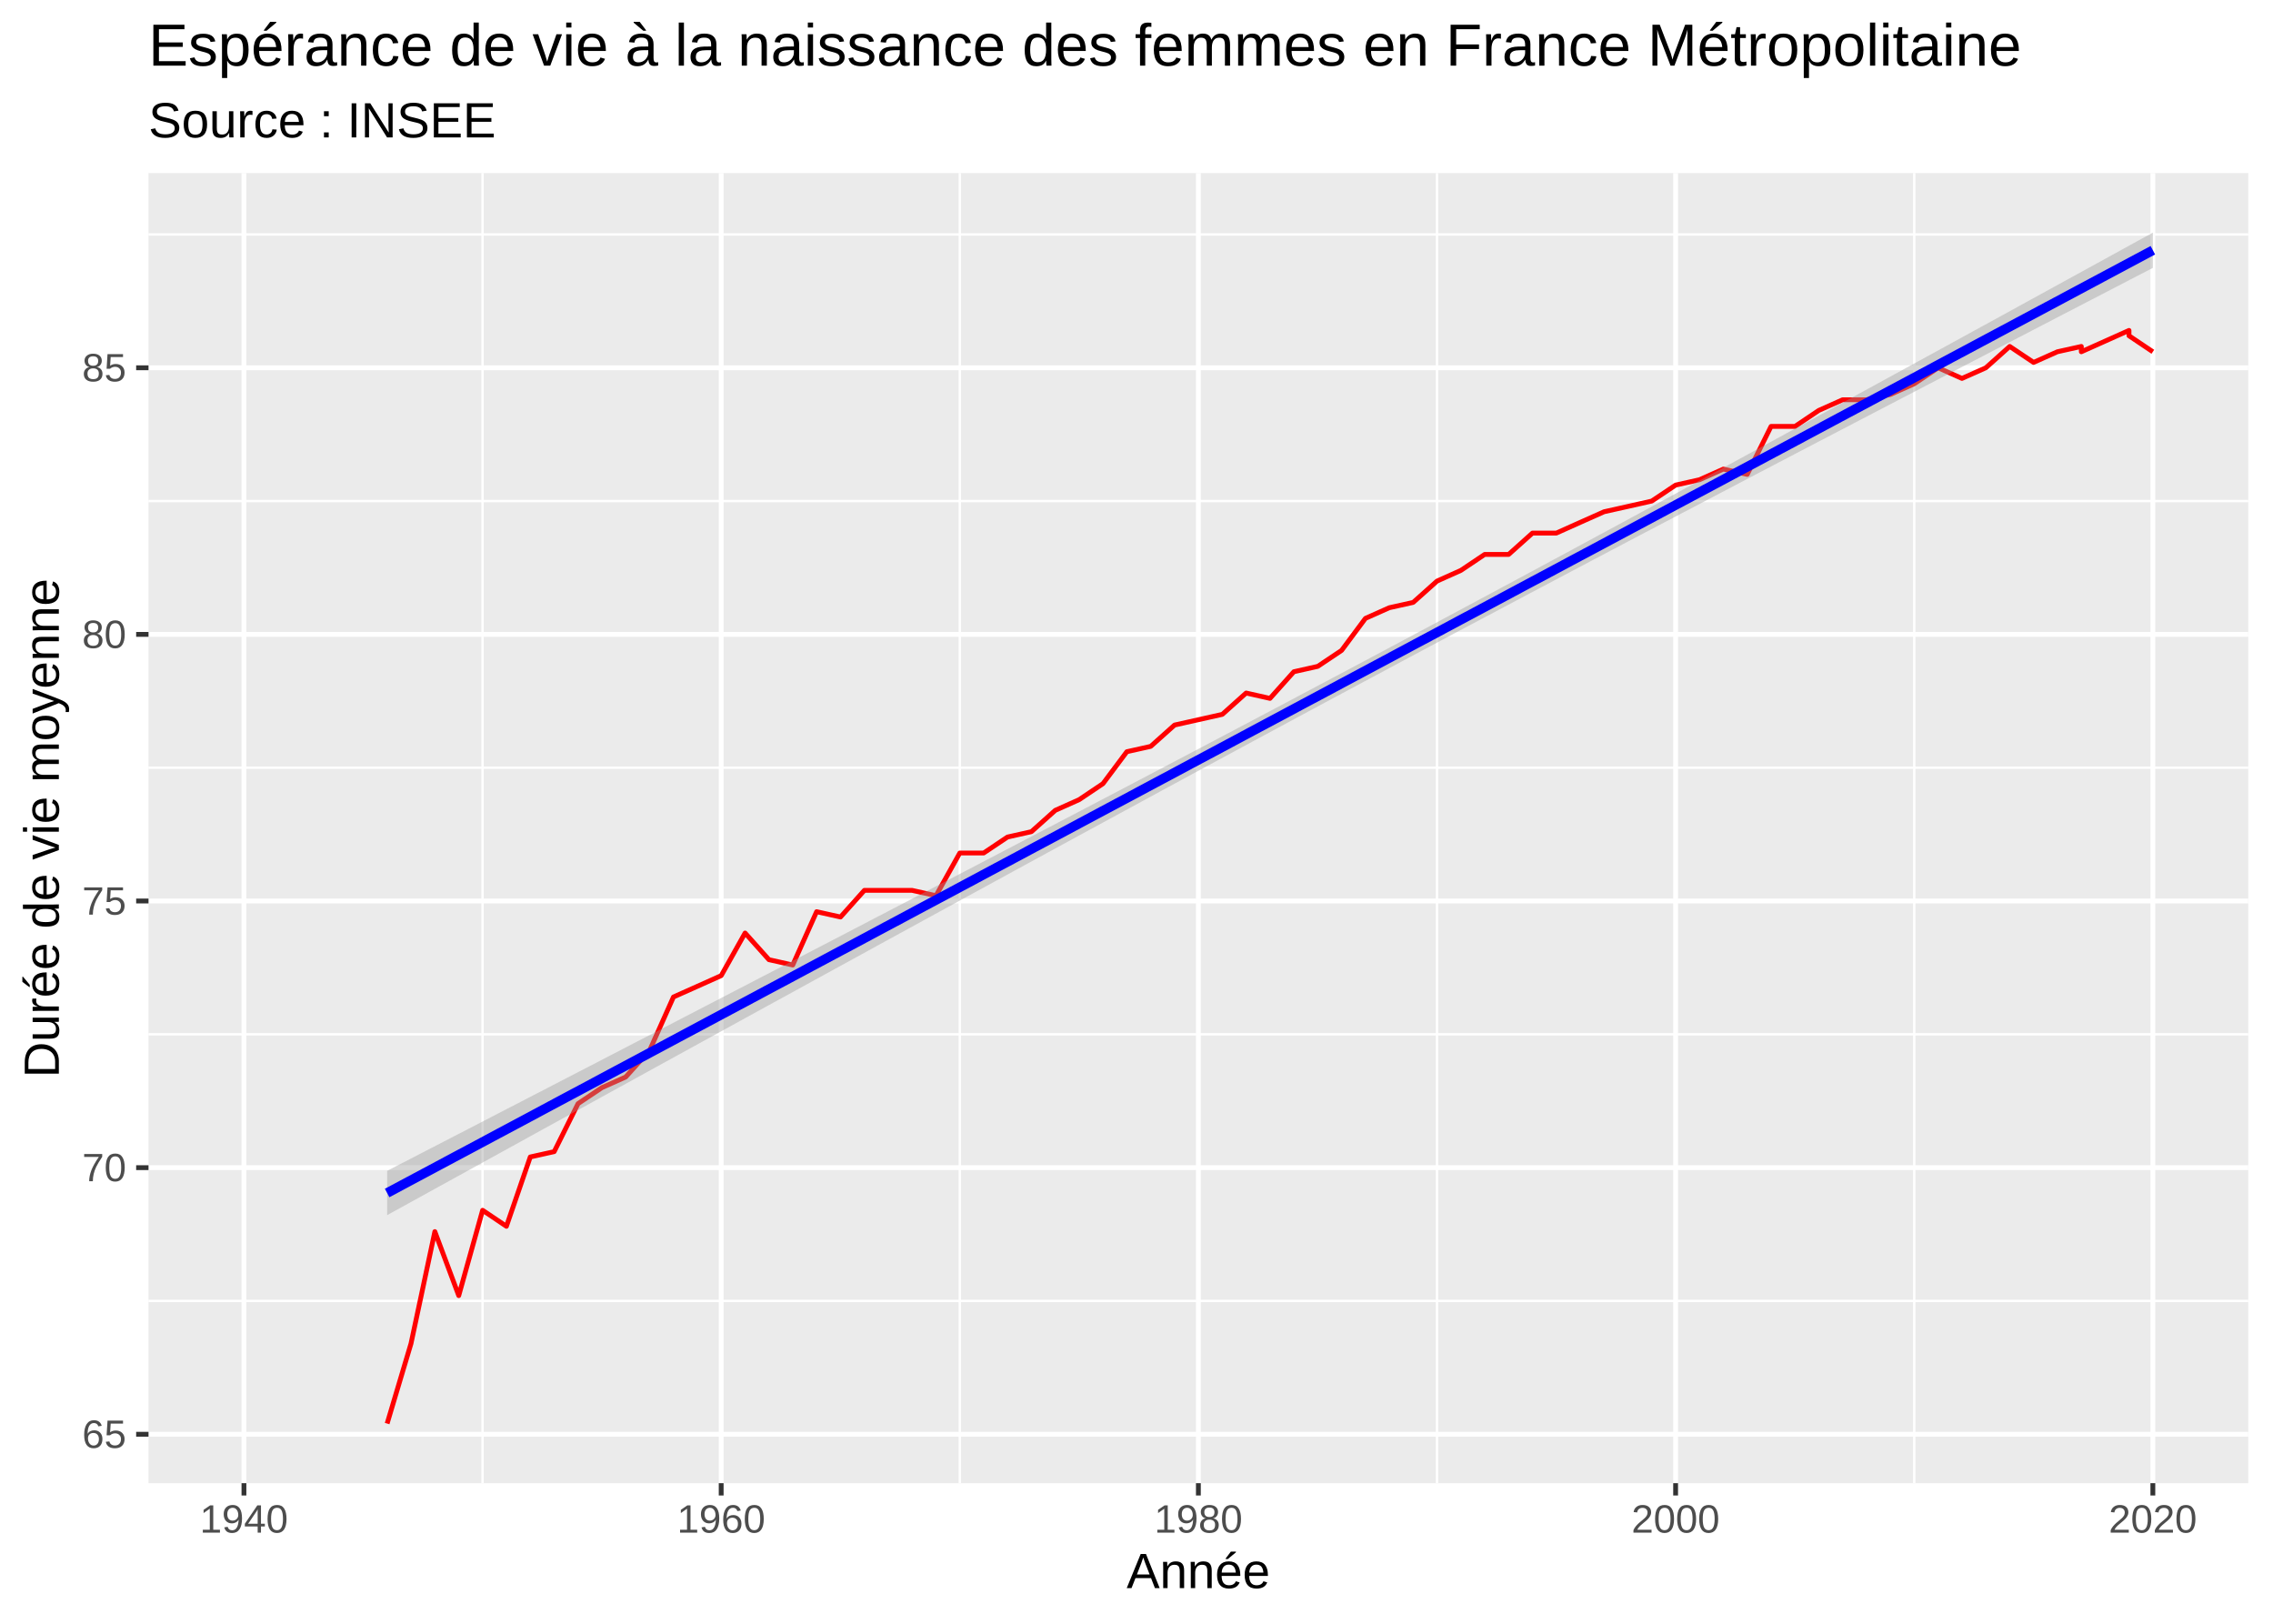
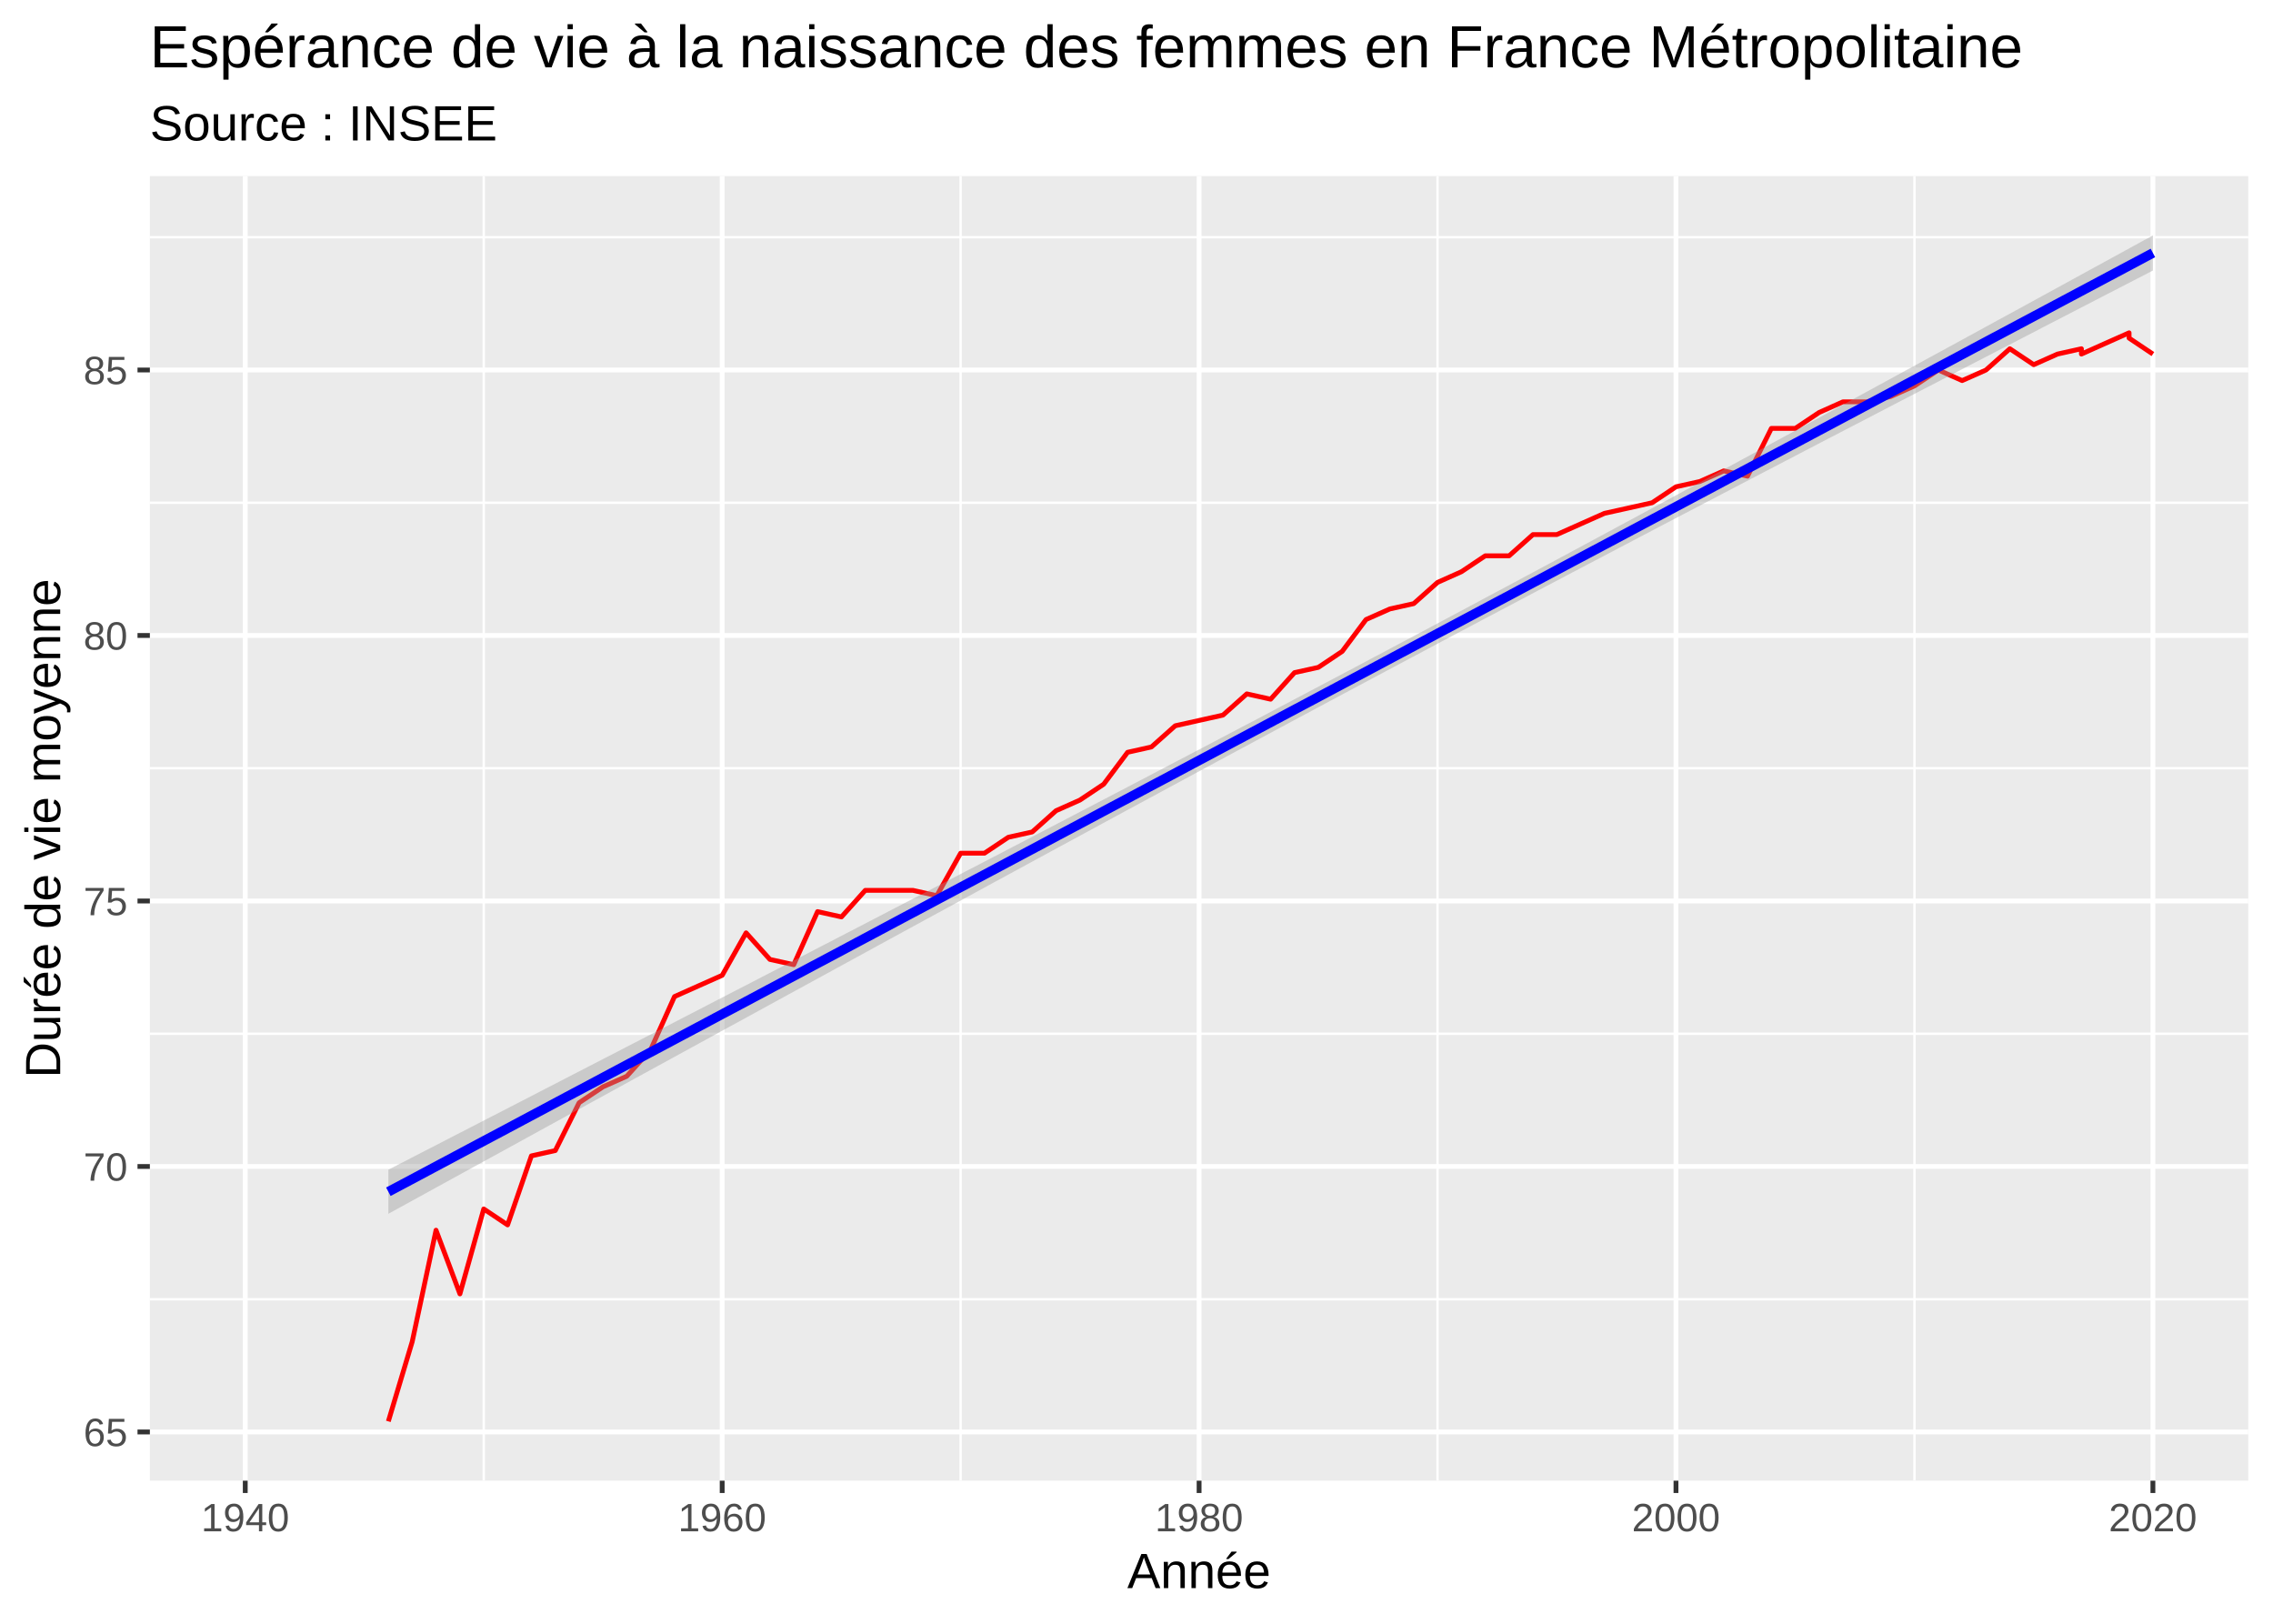
<svg xmlns="http://www.w3.org/2000/svg" viewBox="0 0 504.00 360.00">
  <defs>
    <style type="text/css">
    line, polyline, polygon, path, rect, circle {
      fill: none;
      stroke: #000000;
      stroke-linecap: round;
      stroke-linejoin: round;
      stroke-miterlimit: 10.00;
    }
  </style>
  </defs>
  <rect width="100%" height="100%" style="stroke: none; fill: #FFFFFF;" />
-   <rect x="0.00" y="0.00" width="504.00" height="360.00" style="stroke-width: 1.07; stroke: #FFFFFF; fill: #FFFFFF;" />
+   <rect x="0" y="0.00" width="504.00" height="360.00" style="stroke-width: 1.07; stroke: #FFFFFF; fill: #FFFFFF;" />
  <defs>
-     <clipPath id="cpMzIuOTN8NDk4LjUyfDMyOC44M3wzOC4zNw==">
-       <rect x="32.93" y="38.37" width="465.59" height="290.46" />
+     <clipPath id="cpMzMuMjN8NDk4LjUyfDMyOC4yOHwzOS4wNA==">
+       <rect x="33.23" y="39.04" width="465.29" height="289.23" />
    </clipPath>
  </defs>
-   <rect x="32.93" y="38.37" width="465.59" height="290.46" style="stroke-width: 1.07; stroke: none; fill: #EBEBEB;" clip-path="url(#cpMzIuOTN8NDk4LjUyfDMyOC44M3wzOC4zNw==)" />
-   <polyline points="32.93,288.43 498.52,288.43 " style="stroke-width: 0.53; stroke: #FFFFFF; stroke-linecap: butt;" clip-path="url(#cpMzIuOTN8NDk4LjUyfDMyOC44M3wzOC4zNw==)" />
-   <polyline points="32.93,229.32 498.52,229.32 " style="stroke-width: 0.53; stroke: #FFFFFF; stroke-linecap: butt;" clip-path="url(#cpMzIuOTN8NDk4LjUyfDMyOC44M3wzOC4zNw==)" />
-   <polyline points="32.93,170.21 498.52,170.21 " style="stroke-width: 0.53; stroke: #FFFFFF; stroke-linecap: butt;" clip-path="url(#cpMzIuOTN8NDk4LjUyfDMyOC44M3wzOC4zNw==)" />
-   <polyline points="32.93,111.09 498.52,111.09 " style="stroke-width: 0.53; stroke: #FFFFFF; stroke-linecap: butt;" clip-path="url(#cpMzIuOTN8NDk4LjUyfDMyOC44M3wzOC4zNw==)" />
-   <polyline points="32.93,51.98 498.52,51.98 " style="stroke-width: 0.53; stroke: #FFFFFF; stroke-linecap: butt;" clip-path="url(#cpMzIuOTN8NDk4LjUyfDMyOC44M3wzOC4zNw==)" />
-   <polyline points="107.00,328.83 107.00,38.37 " style="stroke-width: 0.53; stroke: #FFFFFF; stroke-linecap: butt;" clip-path="url(#cpMzIuOTN8NDk4LjUyfDMyOC44M3wzOC4zNw==)" />
-   <polyline points="212.82,328.83 212.82,38.37 " style="stroke-width: 0.53; stroke: #FFFFFF; stroke-linecap: butt;" clip-path="url(#cpMzIuOTN8NDk4LjUyfDMyOC44M3wzOC4zNw==)" />
-   <polyline points="318.63,328.83 318.63,38.37 " style="stroke-width: 0.53; stroke: #FFFFFF; stroke-linecap: butt;" clip-path="url(#cpMzIuOTN8NDk4LjUyfDMyOC44M3wzOC4zNw==)" />
-   <polyline points="424.45,328.83 424.45,38.37 " style="stroke-width: 0.53; stroke: #FFFFFF; stroke-linecap: butt;" clip-path="url(#cpMzIuOTN8NDk4LjUyfDMyOC44M3wzOC4zNw==)" />
-   <polyline points="32.93,317.99 498.52,317.99 " style="stroke-width: 1.07; stroke: #FFFFFF; stroke-linecap: butt;" clip-path="url(#cpMzIuOTN8NDk4LjUyfDMyOC44M3wzOC4zNw==)" />
-   <polyline points="32.93,258.88 498.52,258.88 " style="stroke-width: 1.07; stroke: #FFFFFF; stroke-linecap: butt;" clip-path="url(#cpMzIuOTN8NDk4LjUyfDMyOC44M3wzOC4zNw==)" />
-   <polyline points="32.93,199.76 498.52,199.76 " style="stroke-width: 1.07; stroke: #FFFFFF; stroke-linecap: butt;" clip-path="url(#cpMzIuOTN8NDk4LjUyfDMyOC44M3wzOC4zNw==)" />
-   <polyline points="32.93,140.65 498.52,140.65 " style="stroke-width: 1.07; stroke: #FFFFFF; stroke-linecap: butt;" clip-path="url(#cpMzIuOTN8NDk4LjUyfDMyOC44M3wzOC4zNw==)" />
-   <polyline points="32.93,81.54 498.52,81.54 " style="stroke-width: 1.07; stroke: #FFFFFF; stroke-linecap: butt;" clip-path="url(#cpMzIuOTN8NDk4LjUyfDMyOC44M3wzOC4zNw==)" />
-   <polyline points="54.09,328.83 54.09,38.37 " style="stroke-width: 1.07; stroke: #FFFFFF; stroke-linecap: butt;" clip-path="url(#cpMzIuOTN8NDk4LjUyfDMyOC44M3wzOC4zNw==)" />
-   <polyline points="159.91,328.83 159.91,38.37 " style="stroke-width: 1.07; stroke: #FFFFFF; stroke-linecap: butt;" clip-path="url(#cpMzIuOTN8NDk4LjUyfDMyOC44M3wzOC4zNw==)" />
-   <polyline points="265.72,328.83 265.72,38.37 " style="stroke-width: 1.07; stroke: #FFFFFF; stroke-linecap: butt;" clip-path="url(#cpMzIuOTN8NDk4LjUyfDMyOC44M3wzOC4zNw==)" />
-   <polyline points="371.54,328.83 371.54,38.37 " style="stroke-width: 1.07; stroke: #FFFFFF; stroke-linecap: butt;" clip-path="url(#cpMzIuOTN8NDk4LjUyfDMyOC44M3wzOC4zNw==)" />
-   <polyline points="477.36,328.83 477.36,38.37 " style="stroke-width: 1.07; stroke: #FFFFFF; stroke-linecap: butt;" clip-path="url(#cpMzIuOTN8NDk4LjUyfDMyOC44M3wzOC4zNw==)" />
-   <polyline points="85.84,315.62 91.13,297.89 96.42,273.06 101.72,287.25 107.01,268.33 112.29,271.88 117.58,256.51 122.88,255.33 128.17,244.69 133.46,241.14 138.74,238.78 144.05,232.87 149.33,221.04 154.62,218.68 159.91,216.31 165.21,206.86 170.50,212.77 175.78,213.95 181.07,202.13 186.37,203.31 191.66,197.40 196.95,197.40 202.23,197.40 207.54,198.58 212.82,189.12 218.11,189.12 223.40,185.58 228.70,184.39 233.99,179.66 239.27,177.30 244.56,173.75 249.86,166.66 255.15,165.48 260.44,160.75 265.72,159.57 271.03,158.38 276.31,153.65 281.60,154.84 286.89,148.93 292.19,147.74 297.48,144.20 302.76,137.10 308.05,134.74 313.35,133.56 318.64,128.83 323.93,126.46 329.21,122.92 334.52,122.92 339.80,118.19 345.09,118.19 350.38,115.82 355.68,113.46 360.97,112.28 366.25,111.09 366.25,111.09 371.54,107.55 371.54,107.55 376.84,106.36 376.84,106.36 382.13,104.00 382.13,104.00 387.42,105.18 387.42,105.18 392.70,94.54 392.70,94.54 398.01,94.54 398.01,94.54 403.29,90.99 403.29,90.99 408.58,88.63 408.58,88.63 413.87,88.63 413.87,88.63 419.17,87.45 419.17,87.45 424.46,85.08 424.46,85.08 429.74,81.54 429.74,81.54 435.03,83.90 435.03,83.90 440.33,81.54 440.33,81.54 445.62,76.81 445.62,76.81 450.91,80.35 450.91,80.35 456.19,77.99 456.19,77.99 461.50,76.81 461.50,77.99 466.78,75.63 466.78,75.63 472.07,73.26 472.07,74.44 477.36,77.99 " style="stroke-width: 1.07; stroke: #FF0000; stroke-linecap: butt;" clip-path="url(#cpMzIuOTN8NDk4LjUyfDMyOC44M3wzOC4zNw==)" />
-   <polygon points="85.84,259.59 90.80,257.03 95.75,254.47 100.71,251.91 105.67,249.35 110.62,246.78 115.58,244.22 120.53,241.66 125.49,239.09 130.45,236.53 135.40,233.96 140.36,231.39 145.31,228.83 150.27,226.26 155.22,223.69 160.18,221.12 165.14,218.55 170.09,215.98 175.05,213.41 180.00,210.83 184.96,208.26 189.92,205.68 194.87,203.10 199.83,200.52 204.78,197.94 209.74,195.36 214.70,192.78 219.65,190.19 224.61,187.60 229.56,185.01 234.52,182.42 239.47,179.83 244.43,177.23 249.39,174.63 254.34,172.03 259.30,169.42 264.25,166.82 269.21,164.20 274.17,161.59 279.12,158.97 284.08,156.35 289.03,153.72 293.99,151.09 298.95,148.46 303.90,145.82 308.86,143.18 313.81,140.54 318.77,137.89 323.72,135.23 328.68,132.57 333.64,129.91 338.59,127.25 343.55,124.58 348.50,121.91 353.46,119.23 358.42,116.55 363.37,113.87 368.33,111.18 373.28,108.49 378.24,105.80 383.20,103.11 388.15,100.41 393.11,97.71 398.06,95.01 403.02,92.31 407.97,89.60 412.93,86.89 417.89,84.18 422.84,81.47 427.80,78.76 432.75,76.05 437.71,73.33 442.67,70.62 447.62,67.90 452.58,65.18 457.53,62.46 462.49,59.74 467.45,57.02 472.40,54.29 477.36,51.57 477.36,59.39 472.40,61.96 467.45,64.53 462.49,67.10 457.53,69.67 452.58,72.24 447.62,74.82 442.67,77.39 437.71,79.97 432.75,82.54 427.80,85.12 422.84,87.70 417.89,90.28 412.93,92.86 407.97,95.45 403.02,98.03 398.06,100.62 393.11,103.21 388.15,105.80 383.20,108.40 378.24,111.00 373.28,113.60 368.33,116.20 363.37,118.80 358.42,121.41 353.46,124.02 348.50,126.64 343.55,129.26 338.59,131.88 333.64,134.51 328.68,137.14 323.72,139.77 318.77,142.41 313.81,145.05 308.86,147.70 303.90,150.35 298.95,153.00 293.99,155.66 289.03,158.32 284.08,160.99 279.12,163.66 274.17,166.33 269.21,169.01 264.25,171.69 259.30,174.37 254.34,177.06 249.39,179.75 244.43,182.44 239.47,185.13 234.52,187.83 229.56,190.53 224.61,193.23 219.65,195.94 214.70,198.64 209.74,201.35 204.78,204.06 199.83,206.77 194.87,209.48 189.92,212.20 184.96,214.91 180.00,217.63 175.05,220.35 170.09,223.06 165.14,225.78 160.18,228.51 155.22,231.23 150.27,233.95 145.31,236.67 140.36,239.40 135.40,242.12 130.45,244.85 125.49,247.58 120.53,250.30 115.58,253.03 110.62,255.76 105.67,258.49 100.71,261.22 95.75,263.95 90.80,266.68 85.84,269.41 " style="stroke-width: 0.00; stroke: none; fill: #999999; fill-opacity: 0.40;" clip-path="url(#cpMzIuOTN8NDk4LjUyfDMyOC44M3wzOC4zNw==)" />
-   <polyline points="85.84,259.59 90.80,257.03 95.75,254.47 100.71,251.91 105.67,249.35 110.62,246.78 115.58,244.22 120.53,241.66 125.49,239.09 130.45,236.53 135.40,233.96 140.36,231.39 145.31,228.83 150.27,226.26 155.22,223.69 160.18,221.12 165.14,218.55 170.09,215.98 175.05,213.41 180.00,210.83 184.96,208.26 189.92,205.68 194.87,203.10 199.83,200.52 204.78,197.94 209.74,195.36 214.70,192.78 219.65,190.19 224.61,187.60 229.56,185.01 234.52,182.42 239.47,179.83 244.43,177.23 249.39,174.63 254.34,172.03 259.30,169.42 264.25,166.82 269.21,164.20 274.17,161.59 279.12,158.97 284.08,156.35 289.03,153.72 293.99,151.09 298.95,148.46 303.90,145.82 308.86,143.18 313.81,140.54 318.77,137.89 323.72,135.23 328.68,132.57 333.64,129.91 338.59,127.25 343.55,124.58 348.50,121.91 353.46,119.23 358.42,116.55 363.37,113.87 368.33,111.18 373.28,108.49 378.24,105.80 383.20,103.11 388.15,100.41 393.11,97.71 398.06,95.01 403.02,92.31 407.97,89.60 412.93,86.89 417.89,84.18 422.84,81.47 427.80,78.76 432.75,76.05 437.71,73.33 442.67,70.62 447.62,67.90 452.58,65.18 457.53,62.46 462.49,59.74 467.45,57.02 472.40,54.29 477.36,51.57 " style="stroke-width: 2.13; stroke: none;" clip-path="url(#cpMzIuOTN8NDk4LjUyfDMyOC44M3wzOC4zNw==)" />
-   <polyline points="477.36,59.39 472.40,61.96 467.45,64.53 462.49,67.10 457.53,69.67 452.58,72.24 447.62,74.82 442.67,77.39 437.71,79.97 432.75,82.54 427.80,85.12 422.84,87.70 417.89,90.28 412.93,92.86 407.97,95.45 403.02,98.03 398.06,100.62 393.11,103.21 388.15,105.80 383.20,108.40 378.24,111.00 373.28,113.60 368.33,116.20 363.37,118.80 358.42,121.41 353.46,124.02 348.50,126.64 343.55,129.26 338.59,131.88 333.64,134.51 328.68,137.14 323.72,139.77 318.77,142.41 313.81,145.05 308.86,147.70 303.90,150.35 298.95,153.00 293.99,155.66 289.03,158.32 284.08,160.99 279.12,163.66 274.17,166.33 269.21,169.01 264.25,171.69 259.30,174.37 254.34,177.06 249.39,179.75 244.43,182.44 239.47,185.13 234.52,187.83 229.56,190.53 224.61,193.23 219.65,195.94 214.70,198.64 209.74,201.35 204.78,204.06 199.83,206.77 194.87,209.48 189.92,212.20 184.96,214.91 180.00,217.63 175.05,220.35 170.09,223.06 165.14,225.78 160.18,228.51 155.22,231.23 150.27,233.95 145.31,236.67 140.36,239.40 135.40,242.12 130.45,244.85 125.49,247.58 120.53,250.30 115.58,253.03 110.62,255.76 105.67,258.49 100.71,261.22 95.75,263.95 90.80,266.68 85.84,269.41 " style="stroke-width: 2.13; stroke: none;" clip-path="url(#cpMzIuOTN8NDk4LjUyfDMyOC44M3wzOC4zNw==)" />
-   <polyline points="85.84,264.50 90.80,261.85 95.75,259.21 100.71,256.56 105.67,253.92 110.62,251.27 115.58,248.63 120.53,245.98 125.49,243.33 130.45,240.69 135.40,238.04 140.36,235.40 145.31,232.75 150.27,230.10 155.22,227.46 160.18,224.81 165.14,222.17 170.09,219.52 175.05,216.88 180.00,214.23 184.96,211.58 189.92,208.94 194.87,206.29 199.83,203.65 204.78,201.00 209.74,198.36 214.70,195.71 219.65,193.06 224.61,190.42 229.56,187.77 234.52,185.13 239.47,182.48 244.43,179.83 249.39,177.19 254.34,174.54 259.30,171.90 264.25,169.25 269.21,166.61 274.17,163.96 279.12,161.31 284.08,158.67 289.03,156.02 293.99,153.38 298.95,150.73 303.90,148.09 308.86,145.44 313.81,142.79 318.77,140.15 323.72,137.50 328.68,134.86 333.64,132.21 338.59,129.56 343.55,126.92 348.50,124.27 353.46,121.63 358.42,118.98 363.37,116.34 368.33,113.69 373.28,111.04 378.24,108.40 383.20,105.75 388.15,103.11 393.11,100.46 398.06,97.82 403.02,95.17 407.97,92.52 412.93,89.88 417.89,87.23 422.84,84.59 427.80,81.94 432.75,79.29 437.71,76.65 442.67,74.00 447.62,71.36 452.58,68.71 457.53,66.07 462.49,63.42 467.45,60.77 472.40,58.13 477.36,55.48 " style="stroke-width: 2.13; stroke: #0000FF; stroke-linecap: butt;" clip-path="url(#cpMzIuOTN8NDk4LjUyfDMyOC44M3wzOC4zNw==)" />
+   <rect x="33.23" y="39.04" width="465.29" height="289.23" style="stroke-width: 1.07; stroke: none; fill: #EBEBEB;" clip-path="url(#cpMzMuMjN8NDk4LjUyfDMyOC4yOHwzOS4wNA==)" />
+   <polyline points="33.23,288.05 498.52,288.05 " style="stroke-width: 0.53; stroke: #FFFFFF; stroke-linecap: butt;" clip-path="url(#cpMzMuMjN8NDk4LjUyfDMyOC4yOHwzOS4wNA==)" />
+   <polyline points="33.23,229.19 498.52,229.19 " style="stroke-width: 0.53; stroke: #FFFFFF; stroke-linecap: butt;" clip-path="url(#cpMzMuMjN8NDk4LjUyfDMyOC4yOHwzOS4wNA==)" />
+   <polyline points="33.23,170.32 498.52,170.32 " style="stroke-width: 0.53; stroke: #FFFFFF; stroke-linecap: butt;" clip-path="url(#cpMzMuMjN8NDk4LjUyfDMyOC4yOHwzOS4wNA==)" />
+   <polyline points="33.23,111.46 498.52,111.46 " style="stroke-width: 0.53; stroke: #FFFFFF; stroke-linecap: butt;" clip-path="url(#cpMzMuMjN8NDk4LjUyfDMyOC4yOHwzOS4wNA==)" />
+   <polyline points="33.23,52.60 498.52,52.60 " style="stroke-width: 0.53; stroke: #FFFFFF; stroke-linecap: butt;" clip-path="url(#cpMzMuMjN8NDk4LjUyfDMyOC4yOHwzOS4wNA==)" />
+   <polyline points="107.26,328.28 107.26,39.04 " style="stroke-width: 0.53; stroke: #FFFFFF; stroke-linecap: butt;" clip-path="url(#cpMzMuMjN8NDk4LjUyfDMyOC4yOHwzOS4wNA==)" />
+   <polyline points="213.00,328.28 213.00,39.04 " style="stroke-width: 0.53; stroke: #FFFFFF; stroke-linecap: butt;" clip-path="url(#cpMzMuMjN8NDk4LjUyfDMyOC4yOHwzOS4wNA==)" />
+   <polyline points="318.75,328.28 318.75,39.04 " style="stroke-width: 0.53; stroke: #FFFFFF; stroke-linecap: butt;" clip-path="url(#cpMzMuMjN8NDk4LjUyfDMyOC4yOHwzOS4wNA==)" />
+   <polyline points="424.50,328.28 424.50,39.04 " style="stroke-width: 0.53; stroke: #FFFFFF; stroke-linecap: butt;" clip-path="url(#cpMzMuMjN8NDk4LjUyfDMyOC4yOHwzOS4wNA==)" />
+   <polyline points="33.23,317.48 498.52,317.48 " style="stroke-width: 1.07; stroke: #FFFFFF; stroke-linecap: butt;" clip-path="url(#cpMzMuMjN8NDk4LjUyfDMyOC4yOHwzOS4wNA==)" />
+   <polyline points="33.23,258.62 498.52,258.62 " style="stroke-width: 1.07; stroke: #FFFFFF; stroke-linecap: butt;" clip-path="url(#cpMzMuMjN8NDk4LjUyfDMyOC4yOHwzOS4wNA==)" />
+   <polyline points="33.23,199.76 498.52,199.76 " style="stroke-width: 1.07; stroke: #FFFFFF; stroke-linecap: butt;" clip-path="url(#cpMzMuMjN8NDk4LjUyfDMyOC4yOHwzOS4wNA==)" />
+   <polyline points="33.23,140.89 498.52,140.89 " style="stroke-width: 1.07; stroke: #FFFFFF; stroke-linecap: butt;" clip-path="url(#cpMzMuMjN8NDk4LjUyfDMyOC4yOHwzOS4wNA==)" />
+   <polyline points="33.23,82.03 498.52,82.03 " style="stroke-width: 1.07; stroke: #FFFFFF; stroke-linecap: butt;" clip-path="url(#cpMzMuMjN8NDk4LjUyfDMyOC4yOHwzOS4wNA==)" />
+   <polyline points="54.38,328.28 54.38,39.04 " style="stroke-width: 1.07; stroke: #FFFFFF; stroke-linecap: butt;" clip-path="url(#cpMzMuMjN8NDk4LjUyfDMyOC4yOHwzOS4wNA==)" />
+   <polyline points="160.13,328.28 160.13,39.04 " style="stroke-width: 1.07; stroke: #FFFFFF; stroke-linecap: butt;" clip-path="url(#cpMzMuMjN8NDk4LjUyfDMyOC4yOHwzOS4wNA==)" />
+   <polyline points="265.88,328.28 265.88,39.04 " style="stroke-width: 1.07; stroke: #FFFFFF; stroke-linecap: butt;" clip-path="url(#cpMzMuMjN8NDk4LjUyfDMyOC4yOHwzOS4wNA==)" />
+   <polyline points="371.62,328.28 371.62,39.04 " style="stroke-width: 1.07; stroke: #FFFFFF; stroke-linecap: butt;" clip-path="url(#cpMzMuMjN8NDk4LjUyfDMyOC4yOHwzOS4wNA==)" />
+   <polyline points="477.37,328.28 477.37,39.04 " style="stroke-width: 1.07; stroke: #FFFFFF; stroke-linecap: butt;" clip-path="url(#cpMzMuMjN8NDk4LjUyfDMyOC4yOHwzOS4wNA==)" />
+   <polyline points="86.11,315.13 91.40,297.47 96.68,272.75 101.98,286.87 107.26,268.04 112.55,271.57 117.83,256.27 123.13,255.09 128.41,244.49 133.70,240.96 138.98,238.61 144.28,232.72 149.56,220.95 154.85,218.59 160.13,216.24 165.43,206.82 170.71,212.71 176.00,213.88 181.28,202.11 186.58,203.29 191.86,197.40 197.14,197.40 202.43,197.40 207.73,198.58 213.01,189.16 218.29,189.16 223.58,185.63 228.88,184.45 234.16,179.74 239.44,177.39 244.73,173.86 250.03,166.79 255.31,165.61 260.59,160.91 265.88,159.73 271.17,158.55 276.46,153.84 281.74,155.02 287.03,149.13 292.32,147.96 297.61,144.42 302.89,137.36 308.18,135.01 313.47,133.83 318.76,129.12 324.04,126.76 329.33,123.23 334.62,123.23 339.91,118.52 345.19,118.52 350.47,116.17 355.77,113.81 361.06,112.64 366.34,111.46 366.34,111.46 371.62,107.93 371.62,107.93 376.92,106.75 376.92,106.75 382.21,104.40 382.21,104.40 387.49,105.57 387.49,105.57 392.77,94.98 392.77,94.98 398.07,94.98 398.07,94.98 403.36,91.45 403.36,91.45 408.64,89.09 408.64,89.09 413.92,89.09 413.92,89.09 419.22,87.91 419.22,87.91 424.50,85.56 424.50,85.56 429.79,82.03 429.79,82.03 435.07,84.38 435.07,84.38 440.37,82.03 440.37,82.03 445.65,77.32 445.65,77.32 450.94,80.85 450.94,80.85 456.22,78.50 456.22,78.50 461.52,77.32 461.52,78.50 466.80,76.14 466.80,76.14 472.09,73.79 472.09,74.96 477.37,78.50 " style="stroke-width: 1.07; stroke: #FF0000; stroke-linecap: butt;" clip-path="url(#cpMzMuMjN8NDk4LjUyfDMyOC4yOHwzOS4wNA==)" />
+   <polygon points="86.11,259.34 91.07,256.78 96.02,254.23 100.97,251.68 105.92,249.13 110.88,246.58 115.83,244.03 120.78,241.47 125.73,238.92 130.69,236.36 135.64,233.81 140.59,231.25 145.55,228.70 150.50,226.14 155.45,223.58 160.40,221.02 165.36,218.46 170.31,215.90 175.26,213.34 180.21,210.78 185.17,208.21 190.12,205.65 195.07,203.08 200.02,200.51 204.98,197.94 209.93,195.37 214.88,192.80 219.83,190.23 224.79,187.65 229.74,185.07 234.69,182.49 239.65,179.90 244.60,177.32 249.55,174.73 254.50,172.14 259.46,169.54 264.41,166.95 269.36,164.35 274.31,161.74 279.27,159.14 284.22,156.52 289.17,153.91 294.12,151.29 299.08,148.67 304.03,146.04 308.98,143.41 313.93,140.78 318.89,138.14 323.84,135.50 328.79,132.85 333.75,130.20 338.70,127.55 343.65,124.89 348.60,122.23 353.56,119.56 358.51,116.89 363.46,114.22 368.41,111.55 373.37,108.87 378.32,106.19 383.27,103.51 388.22,100.82 393.18,98.13 398.13,95.44 403.08,92.75 408.03,90.06 412.99,87.36 417.94,84.66 422.89,81.96 427.84,79.26 432.80,76.56 437.75,73.86 442.70,71.15 447.66,68.45 452.61,65.74 457.56,63.03 462.51,60.32 467.47,57.61 472.42,54.90 477.37,52.19 477.37,59.98 472.42,62.54 467.47,65.09 462.51,67.65 457.56,70.21 452.61,72.77 447.66,75.34 442.70,77.90 437.75,80.46 432.80,83.03 427.84,85.60 422.89,88.16 417.94,90.73 412.99,93.31 408.03,95.88 403.08,98.45 398.13,101.03 393.18,103.61 388.22,106.19 383.27,108.78 378.32,111.36 373.37,113.95 368.41,116.54 363.46,119.14 358.51,121.74 353.56,124.34 348.60,126.94 343.65,129.55 338.70,132.16 333.75,134.78 328.79,137.39 323.84,140.02 318.89,142.64 313.93,145.28 308.98,147.91 304.03,150.55 299.08,153.19 294.12,155.84 289.17,158.49 284.22,161.14 279.27,163.80 274.31,166.46 269.36,169.13 264.41,171.80 259.46,174.47 254.50,177.15 249.55,179.82 244.60,182.50 239.65,185.19 234.69,187.87 229.74,190.56 224.79,193.25 219.83,195.94 214.88,198.64 209.93,201.34 204.98,204.03 200.02,206.73 195.07,209.43 190.12,212.14 185.17,214.84 180.21,217.55 175.26,220.25 170.31,222.96 165.36,225.67 160.40,228.38 155.45,231.09 150.50,233.80 145.55,236.51 140.59,239.22 135.64,241.94 130.69,244.65 125.73,247.37 120.78,250.08 115.83,252.80 110.88,255.52 105.92,258.23 100.97,260.95 96.02,263.67 91.07,266.39 86.11,269.11 " style="stroke-width: 0.00; stroke: none; fill: #999999; fill-opacity: 0.40;" clip-path="url(#cpMzMuMjN8NDk4LjUyfDMyOC4yOHwzOS4wNA==)" />
+   <polyline points="86.11,259.34 91.07,256.78 96.02,254.23 100.97,251.68 105.92,249.13 110.88,246.58 115.83,244.03 120.78,241.47 125.73,238.92 130.69,236.36 135.64,233.81 140.59,231.25 145.55,228.70 150.50,226.14 155.45,223.58 160.40,221.02 165.36,218.46 170.31,215.90 175.26,213.34 180.21,210.78 185.17,208.21 190.12,205.65 195.07,203.08 200.02,200.51 204.98,197.94 209.93,195.37 214.88,192.80 219.83,190.23 224.79,187.65 229.74,185.07 234.69,182.49 239.65,179.90 244.60,177.32 249.55,174.73 254.50,172.14 259.46,169.54 264.41,166.95 269.36,164.35 274.31,161.74 279.27,159.14 284.22,156.52 289.17,153.91 294.12,151.29 299.08,148.67 304.03,146.04 308.98,143.41 313.93,140.78 318.89,138.14 323.84,135.50 328.79,132.85 333.75,130.20 338.70,127.55 343.65,124.89 348.60,122.23 353.56,119.56 358.51,116.89 363.46,114.22 368.41,111.55 373.37,108.87 378.32,106.19 383.27,103.51 388.22,100.82 393.18,98.13 398.13,95.44 403.08,92.75 408.03,90.06 412.99,87.36 417.94,84.66 422.89,81.96 427.84,79.26 432.80,76.56 437.75,73.86 442.70,71.15 447.66,68.45 452.61,65.74 457.56,63.03 462.51,60.32 467.47,57.61 472.42,54.90 477.37,52.19 " style="stroke-width: 2.13; stroke: none;" clip-path="url(#cpMzMuMjN8NDk4LjUyfDMyOC4yOHwzOS4wNA==)" />
+   <polyline points="477.37,59.98 472.42,62.54 467.47,65.09 462.51,67.65 457.56,70.21 452.61,72.77 447.66,75.34 442.70,77.90 437.75,80.46 432.80,83.03 427.84,85.60 422.89,88.16 417.94,90.73 412.99,93.31 408.03,95.88 403.08,98.45 398.13,101.03 393.18,103.61 388.22,106.19 383.27,108.78 378.32,111.36 373.37,113.95 368.41,116.54 363.46,119.14 358.51,121.74 353.56,124.34 348.60,126.94 343.65,129.55 338.70,132.16 333.75,134.78 328.79,137.39 323.84,140.02 318.89,142.64 313.93,145.28 308.98,147.91 304.03,150.55 299.08,153.19 294.12,155.84 289.17,158.49 284.22,161.14 279.27,163.80 274.31,166.46 269.36,169.13 264.41,171.80 259.46,174.47 254.50,177.15 249.55,179.82 244.60,182.50 239.65,185.19 234.69,187.87 229.74,190.56 224.79,193.25 219.83,195.94 214.88,198.64 209.93,201.34 204.98,204.03 200.02,206.73 195.07,209.43 190.12,212.14 185.17,214.84 180.21,217.55 175.26,220.25 170.31,222.96 165.36,225.67 160.40,228.38 155.45,231.09 150.50,233.80 145.55,236.51 140.59,239.22 135.64,241.94 130.69,244.65 125.73,247.37 120.78,250.08 115.83,252.80 110.88,255.52 105.92,258.23 100.97,260.95 96.02,263.67 91.07,266.39 86.11,269.11 " style="stroke-width: 2.13; stroke: none;" clip-path="url(#cpMzMuMjN8NDk4LjUyfDMyOC4yOHwzOS4wNA==)" />
+   <polyline points="86.11,264.22 91.07,261.59 96.02,258.95 100.97,256.32 105.92,253.68 110.88,251.05 115.83,248.41 120.78,245.78 125.73,243.14 130.69,240.51 135.64,237.87 140.59,235.24 145.55,232.60 150.50,229.97 155.45,227.34 160.40,224.70 165.36,222.07 170.31,219.43 175.26,216.80 180.21,214.16 185.17,211.53 190.12,208.89 195.07,206.26 200.02,203.62 204.98,200.99 209.93,198.35 214.88,195.72 219.83,193.09 224.79,190.45 229.74,187.82 234.69,185.18 239.65,182.55 244.60,179.91 249.55,177.28 254.50,174.64 259.46,172.01 264.41,169.37 269.36,166.74 274.31,164.10 279.27,161.47 284.22,158.83 289.17,156.20 294.12,153.57 299.08,150.93 304.03,148.30 308.98,145.66 313.93,143.03 318.89,140.39 323.84,137.76 328.79,135.12 333.75,132.49 338.70,129.85 343.65,127.22 348.60,124.58 353.56,121.95 358.51,119.32 363.46,116.68 368.41,114.05 373.37,111.41 378.32,108.78 383.27,106.14 388.22,103.51 393.18,100.87 398.13,98.24 403.08,95.60 408.03,92.97 412.99,90.33 417.94,87.70 422.89,85.06 427.84,82.43 432.80,79.80 437.75,77.16 442.70,74.53 447.66,71.89 452.61,69.26 457.56,66.62 462.51,63.99 467.47,61.35 472.42,58.72 477.37,56.08 " style="stroke-width: 2.13; stroke: #0000FF; stroke-linecap: butt;" clip-path="url(#cpMzMuMjN8NDk4LjUyfDMyOC4yOHwzOS4wNA==)" />
  <defs>
    <clipPath id="cpMC4wMHw1MDQuMDB8MzYwLjAwfDAuMDA=">
      <rect x="0.00" y="0.00" width="504.00" height="360.00" />
    </clipPath>
  </defs>
  <g clip-path="url(#cpMC4wMHw1MDQuMDB8MzYwLjAwfDAuMDA=)">
-     <text x="18.21" y="321.02" style="font-size: 8.80px; fill: #4D4D4D; font-family: Liberation Sans;" textLength="9.79px" lengthAdjust="spacingAndGlyphs">65</text>
+     <text x="18.51" y="320.63" style="font-size: 8.80px; fill: #4D4D4D; font-family: Arial;" textLength="9.79px" lengthAdjust="spacingAndGlyphs">65</text>
  </g>
  <g clip-path="url(#cpMC4wMHw1MDQuMDB8MzYwLjAwfDAuMDA=)">
-     <text x="18.21" y="261.90" style="font-size: 8.80px; fill: #4D4D4D; font-family: Liberation Sans;" textLength="9.79px" lengthAdjust="spacingAndGlyphs">70</text>
+     <text x="18.51" y="261.77" style="font-size: 8.80px; fill: #4D4D4D; font-family: Arial;" textLength="9.79px" lengthAdjust="spacingAndGlyphs">70</text>
  </g>
  <g clip-path="url(#cpMC4wMHw1MDQuMDB8MzYwLjAwfDAuMDA=)">
-     <text x="18.21" y="202.79" style="font-size: 8.80px; fill: #4D4D4D; font-family: Liberation Sans;" textLength="9.79px" lengthAdjust="spacingAndGlyphs">75</text>
+     <text x="18.51" y="202.91" style="font-size: 8.80px; fill: #4D4D4D; font-family: Arial;" textLength="9.79px" lengthAdjust="spacingAndGlyphs">75</text>
  </g>
  <g clip-path="url(#cpMC4wMHw1MDQuMDB8MzYwLjAwfDAuMDA=)">
-     <text x="18.21" y="143.68" style="font-size: 8.80px; fill: #4D4D4D; font-family: Liberation Sans;" textLength="9.79px" lengthAdjust="spacingAndGlyphs">80</text>
+     <text x="18.51" y="144.04" style="font-size: 8.80px; fill: #4D4D4D; font-family: Arial;" textLength="9.79px" lengthAdjust="spacingAndGlyphs">80</text>
  </g>
  <g clip-path="url(#cpMC4wMHw1MDQuMDB8MzYwLjAwfDAuMDA=)">
-     <text x="18.21" y="84.56" style="font-size: 8.80px; fill: #4D4D4D; font-family: Liberation Sans;" textLength="9.79px" lengthAdjust="spacingAndGlyphs">85</text>
+     <text x="18.51" y="85.18" style="font-size: 8.80px; fill: #4D4D4D; font-family: Arial;" textLength="9.79px" lengthAdjust="spacingAndGlyphs">85</text>
  </g>
-   <polyline points="30.19,317.99 32.93,317.99 " style="stroke-width: 1.07; stroke: #333333; stroke-linecap: butt;" clip-path="url(#cpMC4wMHw1MDQuMDB8MzYwLjAwfDAuMDA=)" />
-   <polyline points="30.19,258.88 32.93,258.88 " style="stroke-width: 1.07; stroke: #333333; stroke-linecap: butt;" clip-path="url(#cpMC4wMHw1MDQuMDB8MzYwLjAwfDAuMDA=)" />
-   <polyline points="30.19,199.76 32.93,199.76 " style="stroke-width: 1.07; stroke: #333333; stroke-linecap: butt;" clip-path="url(#cpMC4wMHw1MDQuMDB8MzYwLjAwfDAuMDA=)" />
-   <polyline points="30.19,140.65 32.93,140.65 " style="stroke-width: 1.07; stroke: #333333; stroke-linecap: butt;" clip-path="url(#cpMC4wMHw1MDQuMDB8MzYwLjAwfDAuMDA=)" />
-   <polyline points="30.19,81.54 32.93,81.54 " style="stroke-width: 1.07; stroke: #333333; stroke-linecap: butt;" clip-path="url(#cpMC4wMHw1MDQuMDB8MzYwLjAwfDAuMDA=)" />
-   <polyline points="54.09,331.57 54.09,328.83 " style="stroke-width: 1.07; stroke: #333333; stroke-linecap: butt;" clip-path="url(#cpMC4wMHw1MDQuMDB8MzYwLjAwfDAuMDA=)" />
-   <polyline points="159.91,331.57 159.91,328.83 " style="stroke-width: 1.07; stroke: #333333; stroke-linecap: butt;" clip-path="url(#cpMC4wMHw1MDQuMDB8MzYwLjAwfDAuMDA=)" />
-   <polyline points="265.72,331.57 265.72,328.83 " style="stroke-width: 1.07; stroke: #333333; stroke-linecap: butt;" clip-path="url(#cpMC4wMHw1MDQuMDB8MzYwLjAwfDAuMDA=)" />
-   <polyline points="371.54,331.57 371.54,328.83 " style="stroke-width: 1.07; stroke: #333333; stroke-linecap: butt;" clip-path="url(#cpMC4wMHw1MDQuMDB8MzYwLjAwfDAuMDA=)" />
-   <polyline points="477.36,331.57 477.36,328.83 " style="stroke-width: 1.07; stroke: #333333; stroke-linecap: butt;" clip-path="url(#cpMC4wMHw1MDQuMDB8MzYwLjAwfDAuMDA=)" />
+   <polyline points="30.49,317.48 33.23,317.48 " style="stroke-width: 1.07; stroke: #333333; stroke-linecap: butt;" clip-path="url(#cpMC4wMHw1MDQuMDB8MzYwLjAwfDAuMDA=)" />
+   <polyline points="30.49,258.62 33.23,258.62 " style="stroke-width: 1.07; stroke: #333333; stroke-linecap: butt;" clip-path="url(#cpMC4wMHw1MDQuMDB8MzYwLjAwfDAuMDA=)" />
+   <polyline points="30.49,199.76 33.23,199.76 " style="stroke-width: 1.07; stroke: #333333; stroke-linecap: butt;" clip-path="url(#cpMC4wMHw1MDQuMDB8MzYwLjAwfDAuMDA=)" />
+   <polyline points="30.49,140.89 33.23,140.89 " style="stroke-width: 1.07; stroke: #333333; stroke-linecap: butt;" clip-path="url(#cpMC4wMHw1MDQuMDB8MzYwLjAwfDAuMDA=)" />
+   <polyline points="30.49,82.03 33.23,82.03 " style="stroke-width: 1.07; stroke: #333333; stroke-linecap: butt;" clip-path="url(#cpMC4wMHw1MDQuMDB8MzYwLjAwfDAuMDA=)" />
+   <polyline points="54.38,331.02 54.38,328.28 " style="stroke-width: 1.07; stroke: #333333; stroke-linecap: butt;" clip-path="url(#cpMC4wMHw1MDQuMDB8MzYwLjAwfDAuMDA=)" />
+   <polyline points="160.13,331.02 160.13,328.28 " style="stroke-width: 1.07; stroke: #333333; stroke-linecap: butt;" clip-path="url(#cpMC4wMHw1MDQuMDB8MzYwLjAwfDAuMDA=)" />
+   <polyline points="265.88,331.02 265.88,328.28 " style="stroke-width: 1.07; stroke: #333333; stroke-linecap: butt;" clip-path="url(#cpMC4wMHw1MDQuMDB8MzYwLjAwfDAuMDA=)" />
+   <polyline points="371.62,331.02 371.62,328.28 " style="stroke-width: 1.07; stroke: #333333; stroke-linecap: butt;" clip-path="url(#cpMC4wMHw1MDQuMDB8MzYwLjAwfDAuMDA=)" />
+   <polyline points="477.37,331.02 477.37,328.28 " style="stroke-width: 1.07; stroke: #333333; stroke-linecap: butt;" clip-path="url(#cpMC4wMHw1MDQuMDB8MzYwLjAwfDAuMDA=)" />
  <g clip-path="url(#cpMC4wMHw1MDQuMDB8MzYwLjAwfDAuMDA=)">
-     <text x="44.30" y="339.81" style="font-size: 8.80px; fill: #4D4D4D; font-family: Liberation Sans;" textLength="19.58px" lengthAdjust="spacingAndGlyphs">1940</text>
+     <text x="44.59" y="339.51" style="font-size: 8.80px; fill: #4D4D4D; font-family: Arial;" textLength="19.58px" lengthAdjust="spacingAndGlyphs">1940</text>
  </g>
  <g clip-path="url(#cpMC4wMHw1MDQuMDB8MzYwLjAwfDAuMDA=)">
-     <text x="150.12" y="339.81" style="font-size: 8.80px; fill: #4D4D4D; font-family: Liberation Sans;" textLength="19.58px" lengthAdjust="spacingAndGlyphs">1960</text>
+     <text x="150.34" y="339.51" style="font-size: 8.80px; fill: #4D4D4D; font-family: Arial;" textLength="19.58px" lengthAdjust="spacingAndGlyphs">1960</text>
  </g>
  <g clip-path="url(#cpMC4wMHw1MDQuMDB8MzYwLjAwfDAuMDA=)">
-     <text x="255.94" y="339.81" style="font-size: 8.80px; fill: #4D4D4D; font-family: Liberation Sans;" textLength="19.58px" lengthAdjust="spacingAndGlyphs">1980</text>
+     <text x="256.09" y="339.51" style="font-size: 8.80px; fill: #4D4D4D; font-family: Arial;" textLength="19.58px" lengthAdjust="spacingAndGlyphs">1980</text>
  </g>
  <g clip-path="url(#cpMC4wMHw1MDQuMDB8MzYwLjAwfDAuMDA=)">
-     <text x="361.75" y="339.81" style="font-size: 8.80px; fill: #4D4D4D; font-family: Liberation Sans;" textLength="19.58px" lengthAdjust="spacingAndGlyphs">2000</text>
+     <text x="361.84" y="339.51" style="font-size: 8.80px; fill: #4D4D4D; font-family: Arial;" textLength="19.58px" lengthAdjust="spacingAndGlyphs">2000</text>
  </g>
  <g clip-path="url(#cpMC4wMHw1MDQuMDB8MzYwLjAwfDAuMDA=)">
-     <text x="467.57" y="339.81" style="font-size: 8.80px; fill: #4D4D4D; font-family: Liberation Sans;" textLength="19.58px" lengthAdjust="spacingAndGlyphs">2020</text>
+     <text x="467.58" y="339.51" style="font-size: 8.80px; fill: #4D4D4D; font-family: Arial;" textLength="19.58px" lengthAdjust="spacingAndGlyphs">2020</text>
  </g>
  <g clip-path="url(#cpMC4wMHw1MDQuMDB8MzYwLjAwfDAuMDA=)">
-     <text x="249.82" y="352.10" style="font-size: 11.00px; font-family: Liberation Sans;" textLength="31.81px" lengthAdjust="spacingAndGlyphs">Année</text>
+     <text x="249.97" y="352.10" style="font-size: 11.00px; font-family: Arial;" textLength="31.81px" lengthAdjust="spacingAndGlyphs">Année</text>
  </g>
  <g clip-path="url(#cpMC4wMHw1MDQuMDB8MzYwLjAwfDAuMDA=)">
-     <text transform="translate(13.05,238.94) rotate(-90)" style="font-size: 11.00px; font-family: Liberation Sans;" textLength="110.68px" lengthAdjust="spacingAndGlyphs">Durée de vie moyenne</text>
+     <text transform="translate(13.35,239.00) rotate(-90)" style="font-size: 11.00px; font-family: Arial;" textLength="110.68px" lengthAdjust="spacingAndGlyphs">Durée de vie moyenne</text>
  </g>
  <g clip-path="url(#cpMC4wMHw1MDQuMDB8MzYwLjAwfDAuMDA=)">
-     <text x="32.93" y="30.47" style="font-size: 11.00px; font-family: Liberation Sans;" textLength="77.03px" lengthAdjust="spacingAndGlyphs">Source : INSEE</text>
+     <text x="33.23" y="31.14" style="font-size: 11.00px; font-family: Arial;" textLength="77.03px" lengthAdjust="spacingAndGlyphs">Source : INSEE</text>
  </g>
  <g clip-path="url(#cpMC4wMHw1MDQuMDB8MzYwLjAwfDAuMDA=)">
-     <text x="32.93" y="14.56" style="font-size: 13.20px; font-family: Liberation Sans;" textLength="415.29px" lengthAdjust="spacingAndGlyphs">Espérance de vie à la naissance des femmes en France Métropolitaine</text>
+     <text x="33.23" y="14.93" style="font-size: 13.20px; font-family: Arial;" textLength="415.29px" lengthAdjust="spacingAndGlyphs">Espérance de vie à la naissance des femmes en France Métropolitaine</text>
  </g>
</svg>
